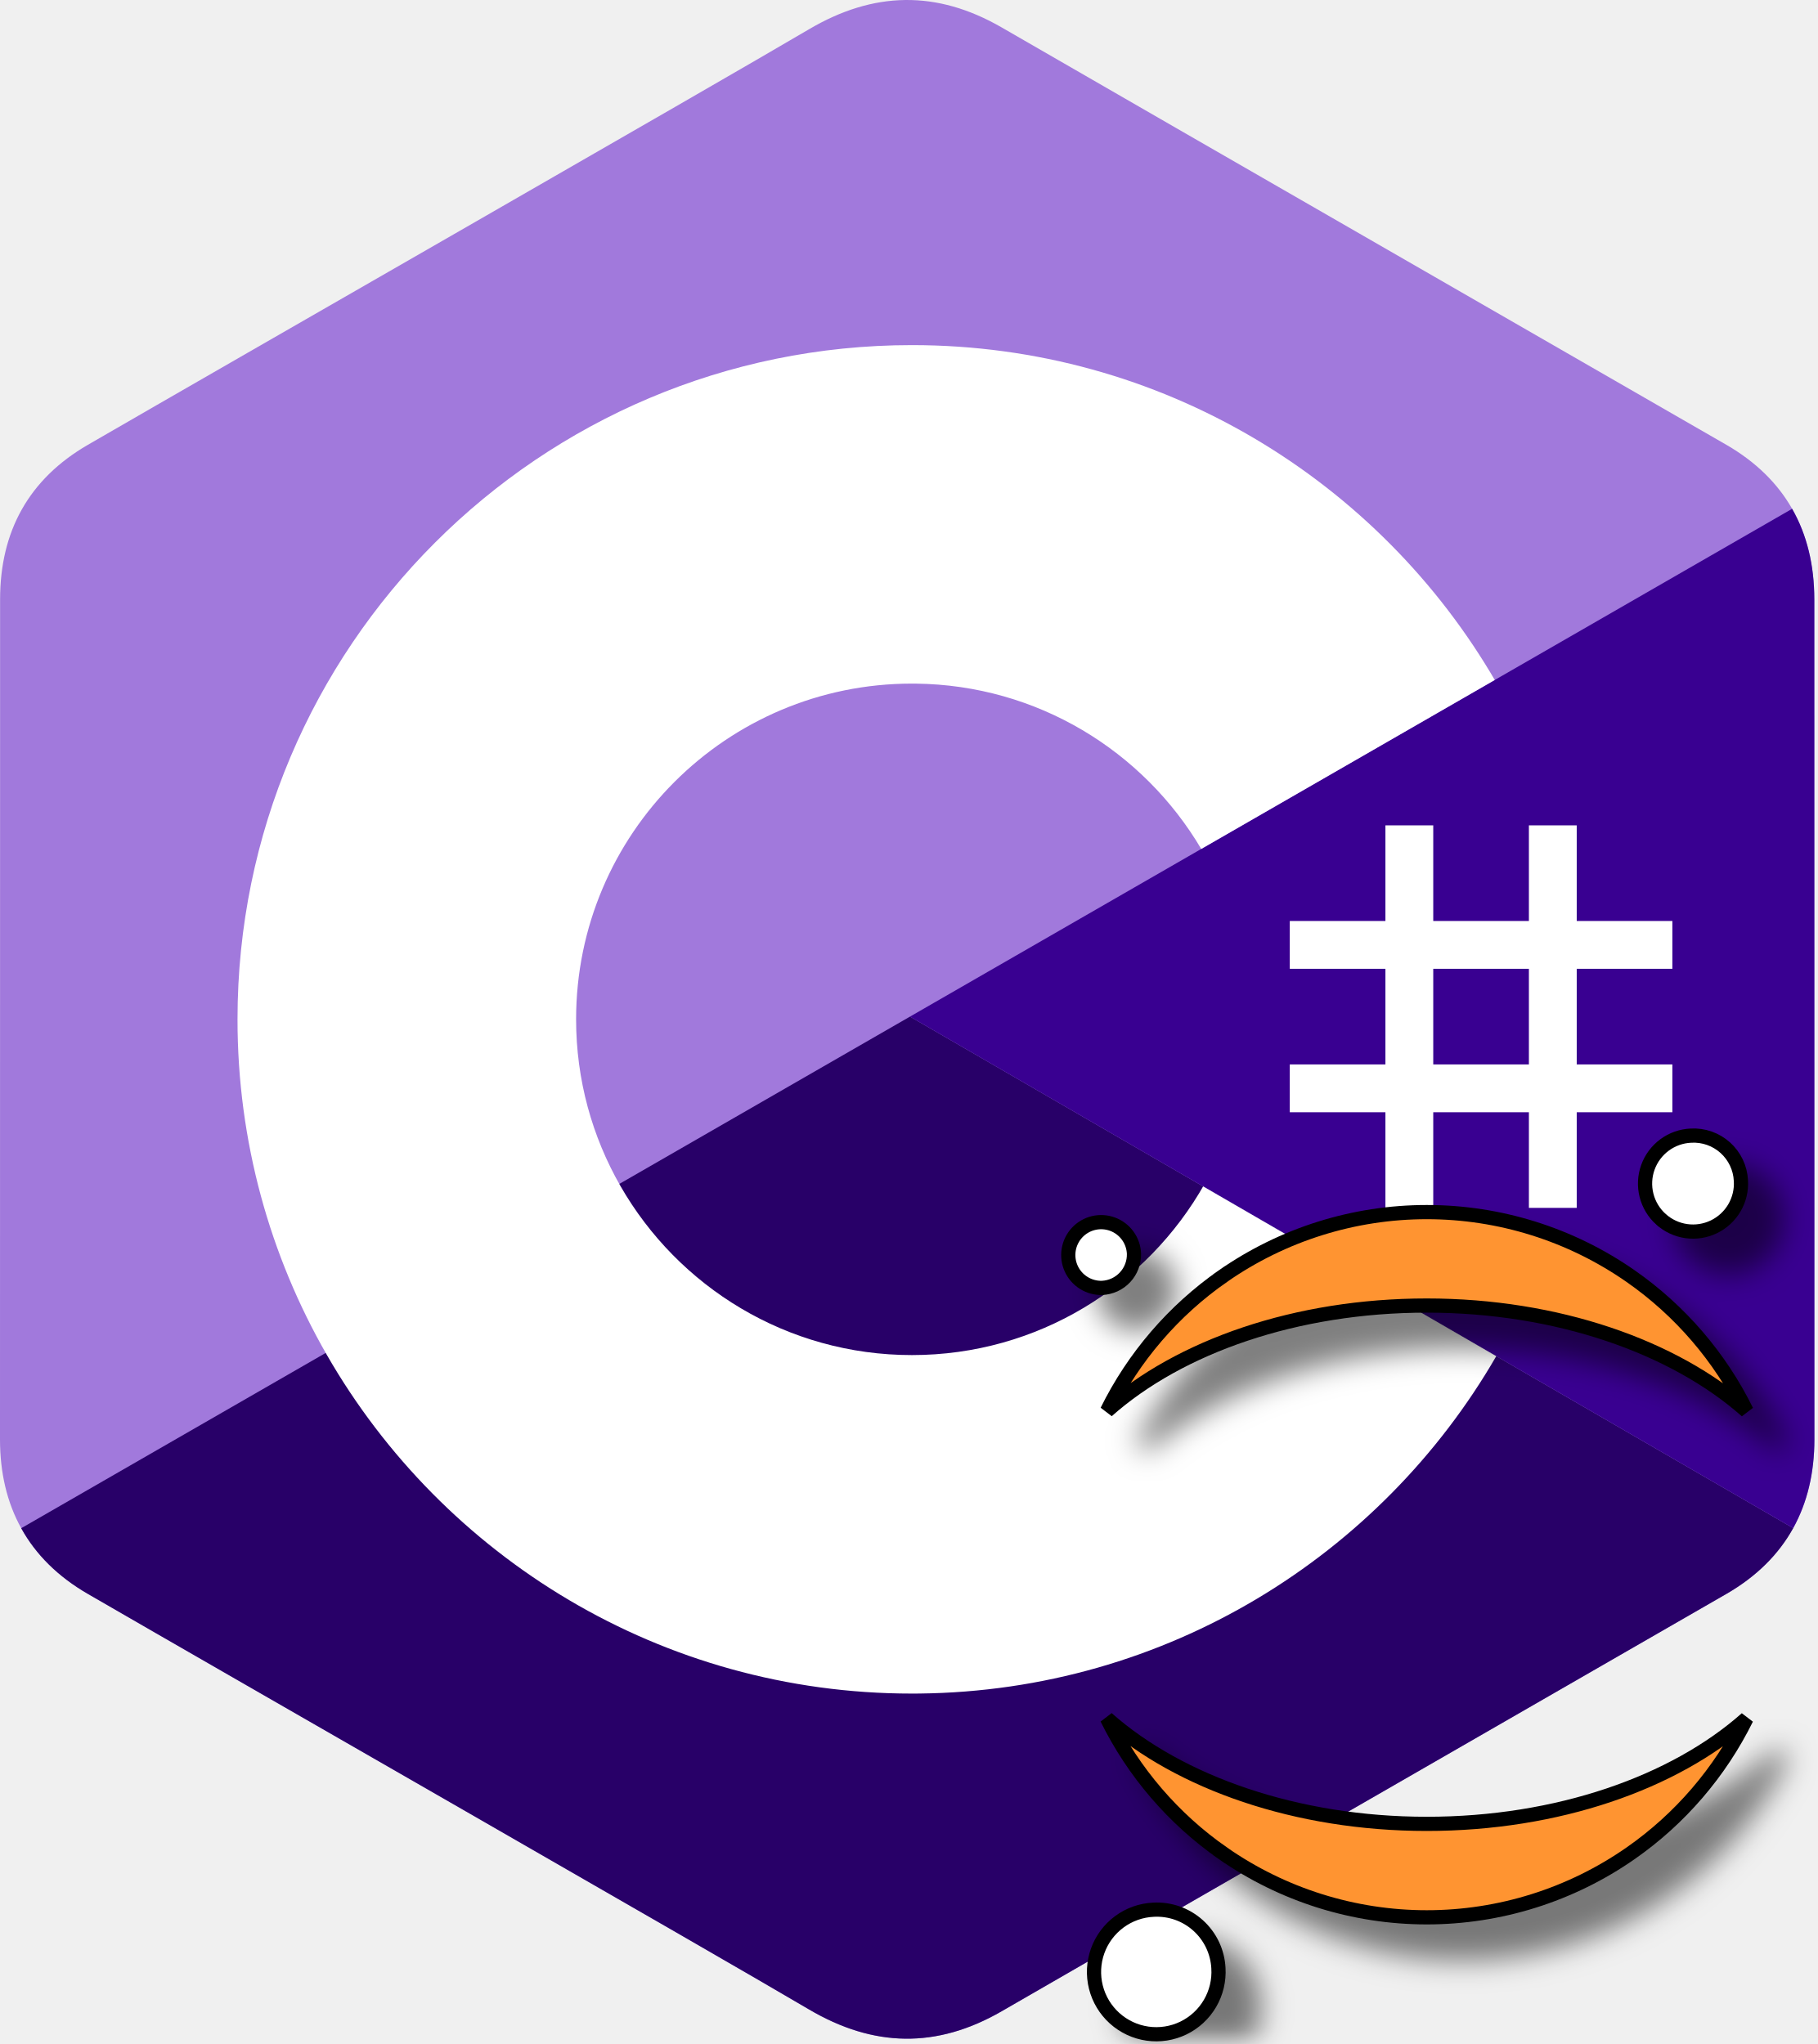
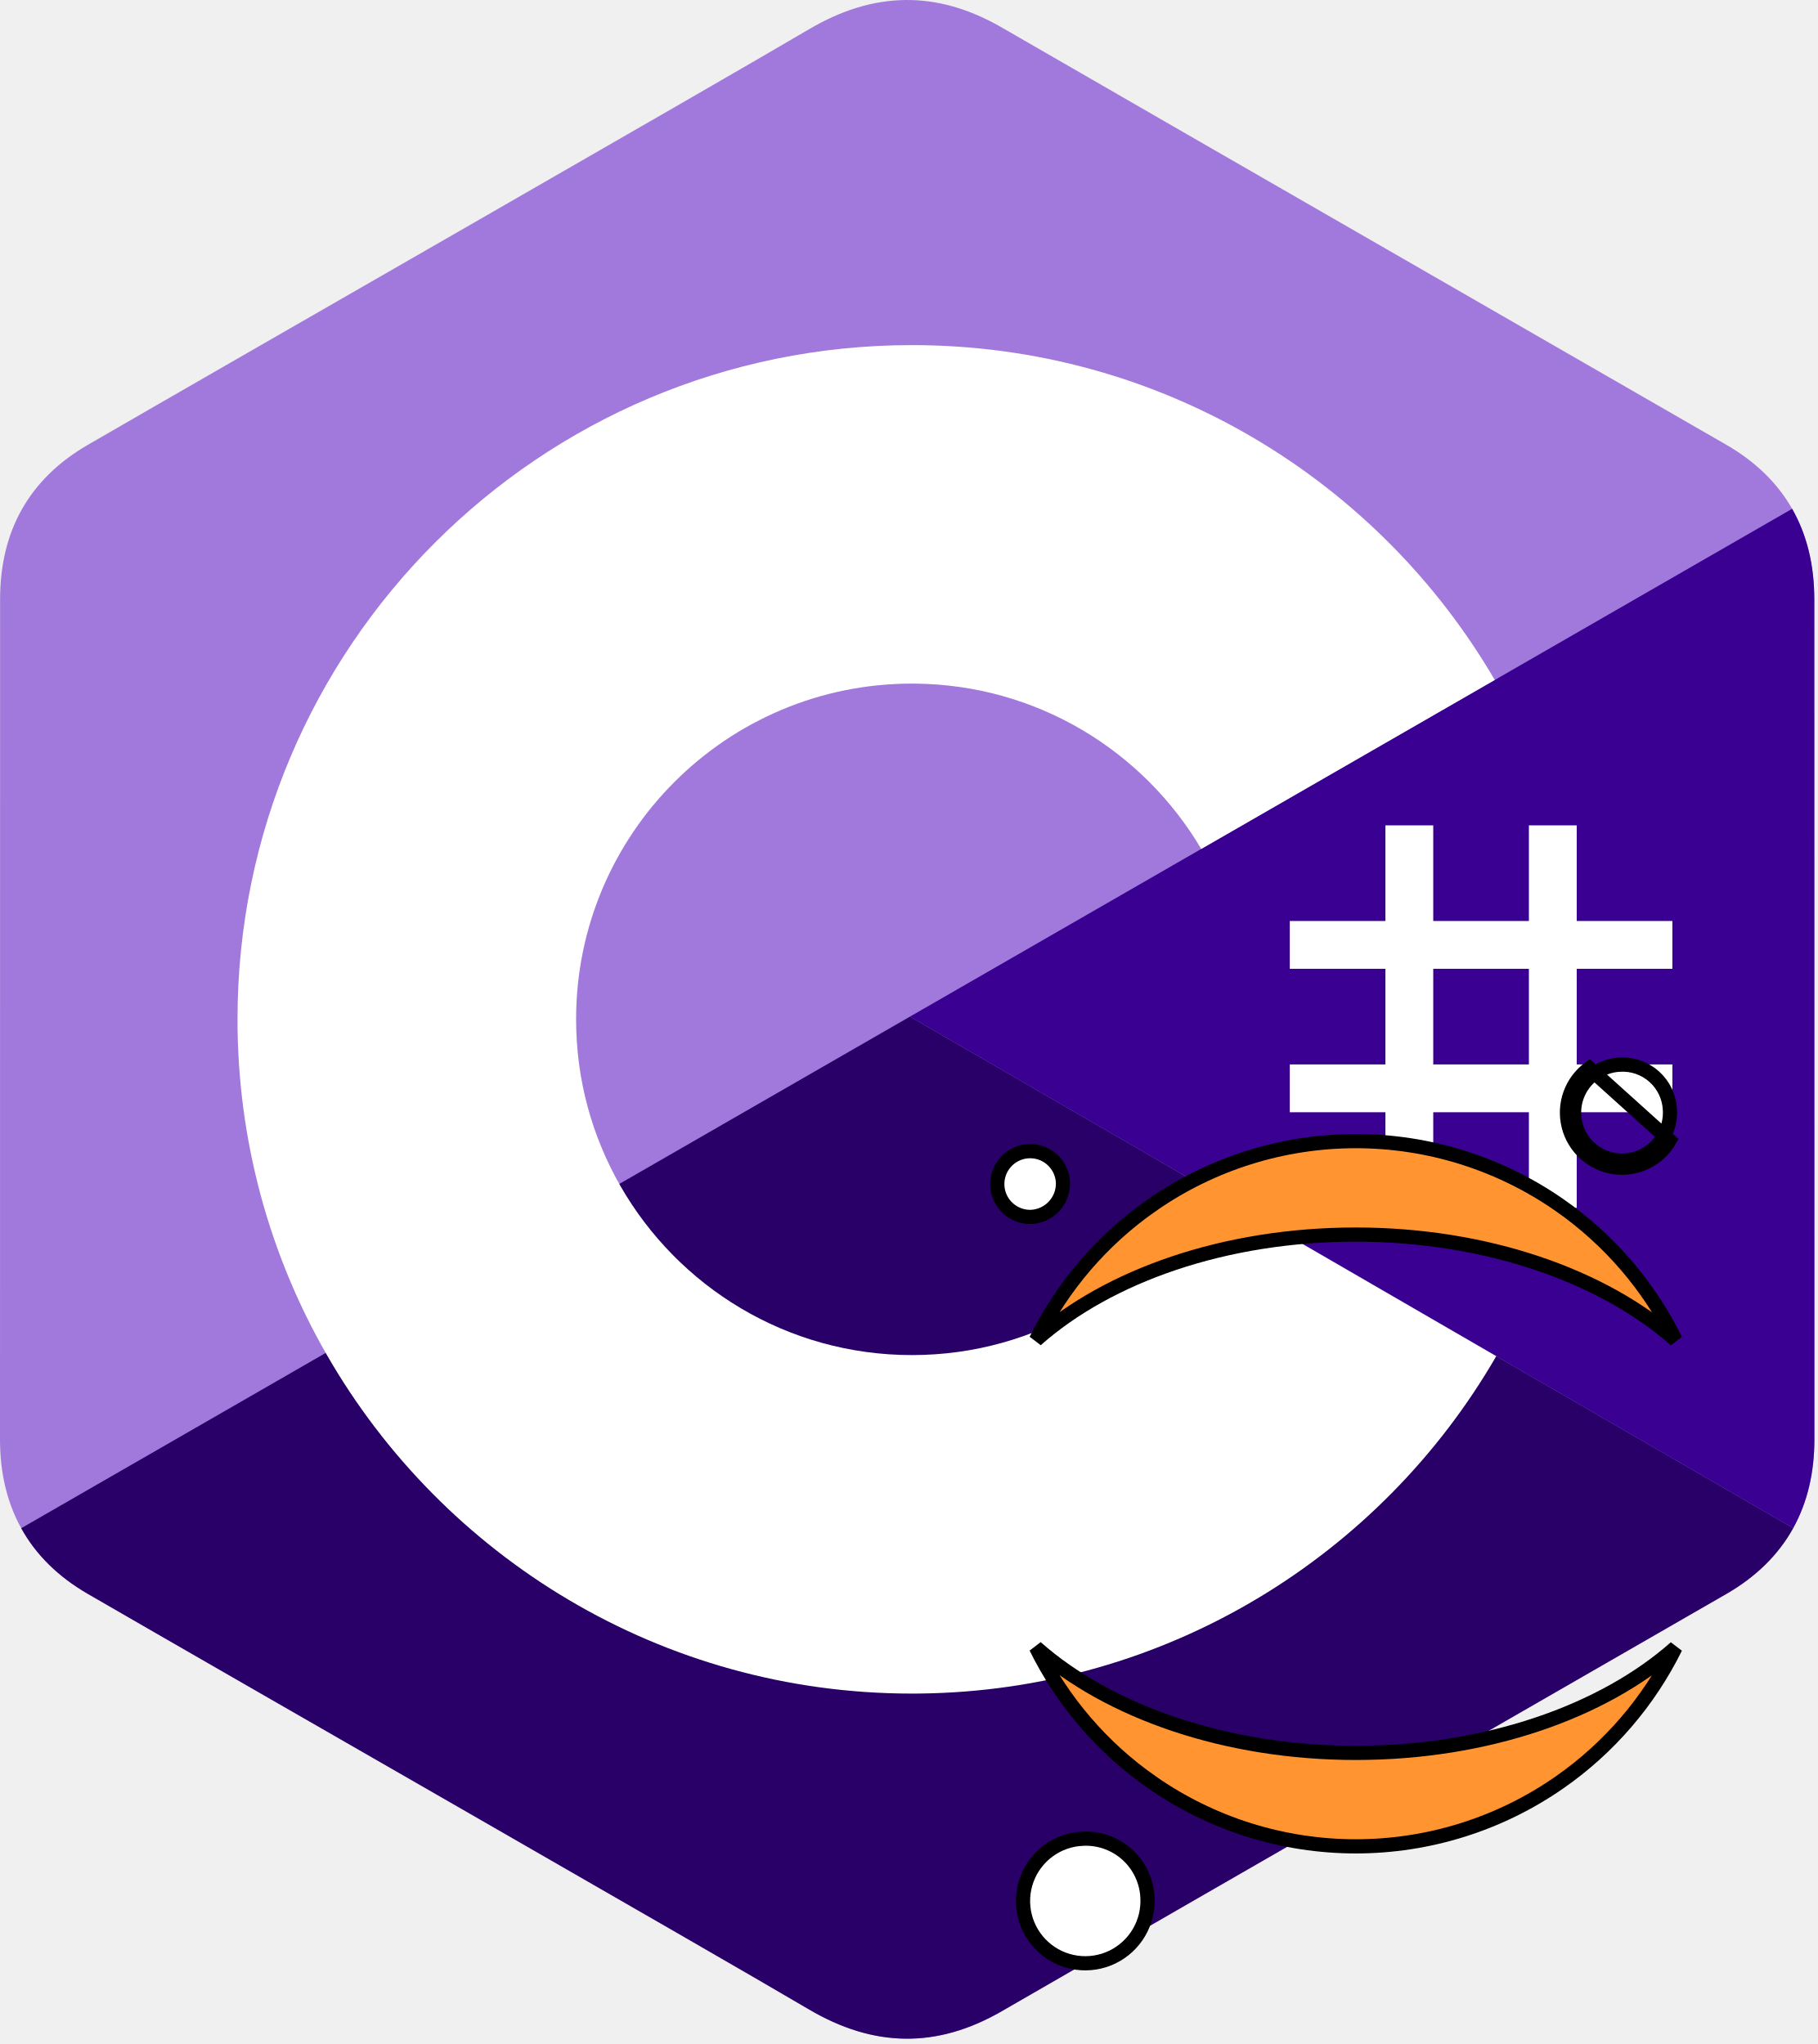
<svg xmlns="http://www.w3.org/2000/svg" width="256" height="288" viewBox="0 0 256 288" fill="none">
-   <g clip-path="url(#clip0)">
-     <path d="M255.569 84.452C255.567 79.622 254.534 75.354 252.445 71.691C250.393 68.089 247.32 65.07 243.198 62.683C209.173 43.064 175.115 23.505 141.101 3.866C131.931 -1.428 123.04 -1.235 113.938 4.135C100.395 12.122 32.59 50.969 12.385 62.672C4.064 67.489 0.015 74.861 0.013 84.443C0 123.898 0.013 163.352 0 202.808C0 207.532 0.991 211.717 2.988 215.325C5.041 219.036 8.157 222.138 12.374 224.579C32.58 236.282 100.394 275.126 113.934 283.115C123.04 288.488 131.931 288.68 141.104 283.384C175.119 263.744 209.179 244.186 243.209 224.567C247.426 222.127 250.542 219.023 252.595 215.315C254.589 211.707 255.582 207.522 255.582 202.797C255.582 202.797 255.582 123.908 255.569 84.452Z" fill="#A179DC" />
-     <path d="M128.182 143.241L2.988 215.325C5.041 219.036 8.157 222.138 12.374 224.579C32.58 236.282 100.394 275.126 113.934 283.115C123.04 288.488 131.931 288.68 141.104 283.384C175.119 263.744 209.179 244.186 243.209 224.567C247.426 222.127 250.542 219.023 252.595 215.315L128.182 143.241Z" fill="#280068" />
-     <path d="M255.569 84.452C255.567 79.622 254.534 75.354 252.445 71.691L128.182 143.241L252.595 215.315C254.589 211.707 255.58 207.522 255.582 202.797C255.582 202.797 255.582 123.908 255.569 84.452Z" fill="#390091" />
-     <path d="M201.892 116.294V129.768H215.366V116.294H222.103V129.768H235.577V136.504H222.103V149.978H235.577V156.715H222.103V170.189H215.366V156.715H201.892V170.189H195.155V156.715H181.682V149.978H195.155V136.504H181.682V129.768H195.155V116.294H201.892ZM215.366 136.504H201.892V149.978H215.366V136.504Z" fill="white" />
-     <path d="M128.457 48.626C163.601 48.626 194.284 67.712 210.719 96.082L210.558 95.809L169.21 119.617C161.063 105.824 146.128 96.515 128.996 96.323L128.457 96.32C102.331 96.32 81.151 117.5 81.151 143.625C81.151 152.169 83.428 160.178 87.39 167.095C95.544 181.33 110.873 190.931 128.457 190.931C146.15 190.931 161.566 181.208 169.678 166.821L169.481 167.166L210.768 191.084C194.513 219.214 164.25 238.241 129.515 238.62L128.457 238.626C93.202 238.626 62.431 219.422 46.038 190.902C38.035 176.979 33.456 160.838 33.456 143.625C33.456 91.159 75.988 48.626 128.457 48.626Z" fill="white" />
-     <g filter="url(#filter0_d)">
-       <path d="M245.229 166.343L245.229 166.343L245.23 166.355C245.312 167.695 244.993 169.03 244.314 170.188L244.314 170.188C243.636 171.346 242.628 172.276 241.42 172.859C240.211 173.442 238.857 173.652 237.529 173.462C236.201 173.272 234.959 172.691 233.963 171.792L233.962 171.792C232.966 170.894 232.259 169.718 231.932 168.416C231.604 167.114 231.672 165.743 232.126 164.48C232.58 163.216 233.399 162.116 234.48 161.32C235.56 160.524 236.853 160.069 238.193 160.011L238.193 160.011L238.205 160.01C239.082 159.962 239.96 160.087 240.789 160.38L240.789 160.38C241.617 160.672 242.38 161.126 243.033 161.714C243.685 162.303 244.216 163.015 244.593 163.809C244.97 164.603 245.186 165.465 245.229 166.343Z" fill="white" stroke="black" stroke-width="2" />
-       <path d="M246.021 242.141C242.278 249.725 236.669 256.268 229.687 261.134C221.263 267.004 211.245 270.151 200.98 270.151C190.715 270.151 180.696 267.004 172.272 261.134L171.701 261.954L172.272 261.134C165.285 256.265 159.674 249.716 155.931 242.125C166.157 251.181 182.646 256.983 200.98 256.983C219.384 256.983 235.82 251.188 246.021 242.141Z" fill="#FF9431" stroke="black" stroke-width="2" />
-       <path d="M155.939 198.793C159.682 191.21 165.29 184.667 172.272 179.801L171.701 178.981L172.272 179.801C180.696 173.931 190.715 170.784 200.98 170.784C211.245 170.784 221.263 173.931 229.687 179.801C236.674 184.67 242.286 191.219 246.029 198.809C235.802 189.754 219.314 183.952 200.98 183.952C182.572 183.952 166.151 189.731 155.939 198.793Z" fill="#FF9431" stroke="black" stroke-width="2" />
-       <path d="M171.63 277.292L171.63 277.292L171.63 277.302C171.739 279.041 171.327 280.774 170.448 282.279C169.569 283.783 168.262 284.992 166.695 285.751C165.127 286.51 163.369 286.784 161.645 286.539C159.921 286.295 158.308 285.542 157.013 284.377C155.718 283.212 154.798 281.687 154.372 279.997C153.946 278.307 154.032 276.528 154.619 274.887C155.207 273.246 156.269 271.818 157.671 270.783C159.072 269.749 160.75 269.155 162.489 269.079L162.489 269.079L162.499 269.078C163.637 269.017 164.777 269.181 165.852 269.561C166.927 269.941 167.916 270.529 168.764 271.292C169.612 272.055 170.302 272.977 170.794 274.007L170.794 274.007C171.285 275.036 171.569 276.153 171.63 277.292Z" fill="white" stroke="black" stroke-width="2" />
-       <path d="M151.727 173.67L151.727 173.67C152.35 173.002 153.156 172.533 154.045 172.323L154.045 172.323C154.933 172.113 155.863 172.17 156.719 172.487C157.575 172.805 158.318 173.369 158.855 174.108L158.855 174.108C159.391 174.845 159.697 175.725 159.735 176.636C159.77 177.871 159.316 179.071 158.473 179.975L158.473 179.975C157.63 180.878 156.466 181.413 155.232 181.464C154.322 181.488 153.424 181.242 152.653 180.758C151.879 180.273 151.266 179.57 150.89 178.737C150.515 177.904 150.394 176.978 150.543 176.077C150.692 175.175 151.104 174.338 151.727 173.67Z" fill="white" stroke="black" stroke-width="2" />
-     </g>
-   </g>
-   <defs>
-     <filter id="filter0_d" x="146" y="159" width="119" height="138" filterUnits="userSpaceOnUse" color-interpolation-filters="sRGB">
-       <feFlood flood-opacity="0" result="BackgroundImageFix" />
-       <feColorMatrix in="SourceAlpha" type="matrix" values="0 0 0 0 0 0 0 0 0 0 0 0 0 0 0 0 0 0 127 0" />
-       <feOffset dx="5" dy="5" />
-       <feGaussianBlur stdDeviation="2" />
-       <feColorMatrix type="matrix" values="0 0 0 0 0 0 0 0 0 0 0 0 0 0 0 0 0 0 0.5 0" />
-       <feBlend mode="normal" in2="BackgroundImageFix" result="effect1_dropShadow" />
-       <feBlend mode="normal" in="SourceGraphic" in2="effect1_dropShadow" result="shape" />
-     </filter>
-     <clipPath id="clip0">
-       <rect width="256" height="288" fill="white" />
-     </clipPath>
-   </defs>
+   <path d="M255.569 84.452C255.567 79.622 254.534 75.354 252.445 71.691C250.393 68.089 247.32 65.07 243.198 62.683C209.173 43.064 175.115 23.505 141.101 3.866C131.931 -1.428 123.04 -1.235 113.938 4.135C100.395 12.122 32.59 50.969 12.385 62.672C4.064 67.489 0.015 74.861 0.013 84.443C0 123.898 0.013 163.352 0 202.808C0 207.532 0.991 211.717 2.988 215.325C5.041 219.036 8.157 222.138 12.374 224.579C32.58 236.282 100.394 275.126 113.934 283.115C123.04 288.488 131.931 288.68 141.104 283.384C175.119 263.744 209.179 244.186 243.209 224.567C247.426 222.127 250.542 219.023 252.595 215.315C254.589 211.707 255.582 207.522 255.582 202.797C255.582 202.797 255.582 123.908 255.569 84.452Z" fill="#A179DC" />
+   <path d="M128.182 143.241L2.988 215.325C5.041 219.036 8.157 222.138 12.374 224.579C32.58 236.282 100.394 275.126 113.934 283.115C123.04 288.488 131.931 288.68 141.104 283.384C175.119 263.744 209.179 244.186 243.209 224.567C247.426 222.127 250.542 219.023 252.595 215.315L128.182 143.241Z" fill="#280068" />
+   <path d="M255.569 84.452C255.567 79.622 254.534 75.354 252.445 71.691L128.182 143.241L252.595 215.315C254.589 211.707 255.58 207.522 255.582 202.797C255.582 202.797 255.582 123.908 255.569 84.452Z" fill="#390091" />
+   <path d="M201.892 116.294V129.768H215.366V116.294H222.103V129.768H235.577V136.504H222.103V149.978H235.577V156.715H222.103V170.189H215.366V156.715H201.892V170.189H195.155V156.715H181.682V149.978H195.155V136.504H181.682V129.768H195.155V116.294H201.892ZM215.366 136.504H201.892V149.978H215.366V136.504Z" fill="white" />
+   <path d="M128.457 48.626C163.601 48.626 194.284 67.712 210.719 96.082L210.558 95.809L169.21 119.617C161.063 105.824 146.128 96.515 128.996 96.323L128.457 96.32C102.331 96.32 81.151 117.5 81.151 143.625C81.151 152.169 83.428 160.178 87.39 167.095C95.544 181.33 110.873 190.931 128.457 190.931C146.15 190.931 161.566 181.208 169.678 166.821L169.481 167.166L210.768 191.084C194.513 219.214 164.25 238.241 129.515 238.62L128.457 238.626C93.202 238.626 62.431 219.422 46.038 190.902C38.035 176.979 33.456 160.838 33.456 143.625C33.456 91.159 75.988 48.626 128.457 48.626Z" fill="white" />
+   <path d="M231.42 162.859C230.211 163.442 228.857 163.652 227.529 163.462C226.201 163.272 224.959 162.691 223.963 161.792L223.962 161.792C222.966 160.894 222.259 159.718 221.932 158.416C221.604 157.114 221.672 155.743 222.126 154.48C222.58 153.216 223.399 152.116 224.48 151.32C225.56 150.524 226.853 150.069 228.193 150.011L228.193 150.011L228.205 150.01C229.082 149.962 229.96 150.087 230.789 150.38L230.789 150.38C231.617 150.672 232.38 151.126 233.033 151.714C233.685 152.303 234.216 153.015 234.593 153.809C234.97 154.603 235.186 155.465 235.229 156.343L235.229 156.343L235.23 156.355C235.312 157.695 234.993 159.03 234.314 160.188L234.314 160.188C233.636 161.346 232.628 162.276 231.42 162.859ZM231.42 162.859L231.854 163.76M231.42 162.859L231.854 163.76M231.854 163.76C233.242 163.091 234.398 162.023 235.177 160.693L223.887 150.515C222.646 151.429 221.706 152.691 221.185 154.142C220.664 155.592 220.586 157.165 220.962 158.66C221.337 160.154 222.149 161.504 223.293 162.535C224.437 163.567 225.863 164.234 227.387 164.452C228.912 164.67 230.467 164.429 231.854 163.76Z" fill="white" stroke="black" stroke-width="2" />
+   <path d="M145.931 232.125C156.157 241.181 172.646 246.983 190.98 246.983C209.384 246.983 225.82 241.188 236.021 232.141C232.278 239.725 226.669 246.268 219.687 251.134C211.263 257.004 201.245 260.151 190.98 260.151C180.715 260.151 170.696 257.004 162.272 251.134L161.701 251.954L162.272 251.134C155.285 246.265 149.674 239.716 145.931 232.125Z" fill="#FF9431" stroke="black" stroke-width="2" />
+   <path d="M236.029 188.809C225.802 179.754 209.314 173.952 190.98 173.952C172.572 173.952 156.151 179.731 145.939 188.793C149.682 181.21 155.29 174.667 162.272 169.801L161.701 168.981L162.272 169.801C170.696 163.931 180.715 160.784 190.98 160.784C201.245 160.784 211.263 163.931 219.687 169.801C226.674 174.67 232.286 181.219 236.029 188.809Z" fill="#FF9431" stroke="black" stroke-width="2" />
+   <path d="M161.63 267.292L161.63 267.292L161.63 267.302C161.739 269.041 161.327 270.774 160.448 272.279C159.569 273.783 158.262 274.992 156.695 275.751C155.127 276.51 153.369 276.784 151.645 276.539C149.921 276.295 148.308 275.542 147.013 274.377C145.718 273.212 144.798 271.687 144.372 269.997C143.946 268.307 144.032 266.528 144.619 264.887C145.207 263.246 146.269 261.818 147.671 260.783C149.072 259.749 150.75 259.155 152.489 259.079L152.489 259.079L152.499 259.078C153.637 259.017 154.777 259.181 155.852 259.561C156.927 259.941 157.916 260.529 158.764 261.292C159.612 262.055 160.302 262.977 160.794 264.007L160.794 264.007C161.285 265.036 161.569 266.153 161.63 267.292Z" fill="white" stroke="black" stroke-width="2" />
+   <path d="M141.727 163.67L141.727 163.67C142.35 163.002 143.156 162.533 144.045 162.323L144.045 162.323C144.933 162.113 145.863 162.17 146.719 162.487C147.575 162.805 148.318 163.369 148.855 164.108L148.855 164.108C149.391 164.845 149.697 165.725 149.735 166.636C149.77 167.871 149.316 169.071 148.473 169.975L148.473 169.975C147.63 170.878 146.466 171.413 145.232 171.464C144.322 171.488 143.424 171.242 142.653 170.758C141.879 170.273 141.266 169.57 140.89 168.737C140.515 167.904 140.394 166.978 140.543 166.077C140.692 165.175 141.104 164.338 141.727 163.67Z" fill="white" stroke="black" stroke-width="2" />
</svg>
